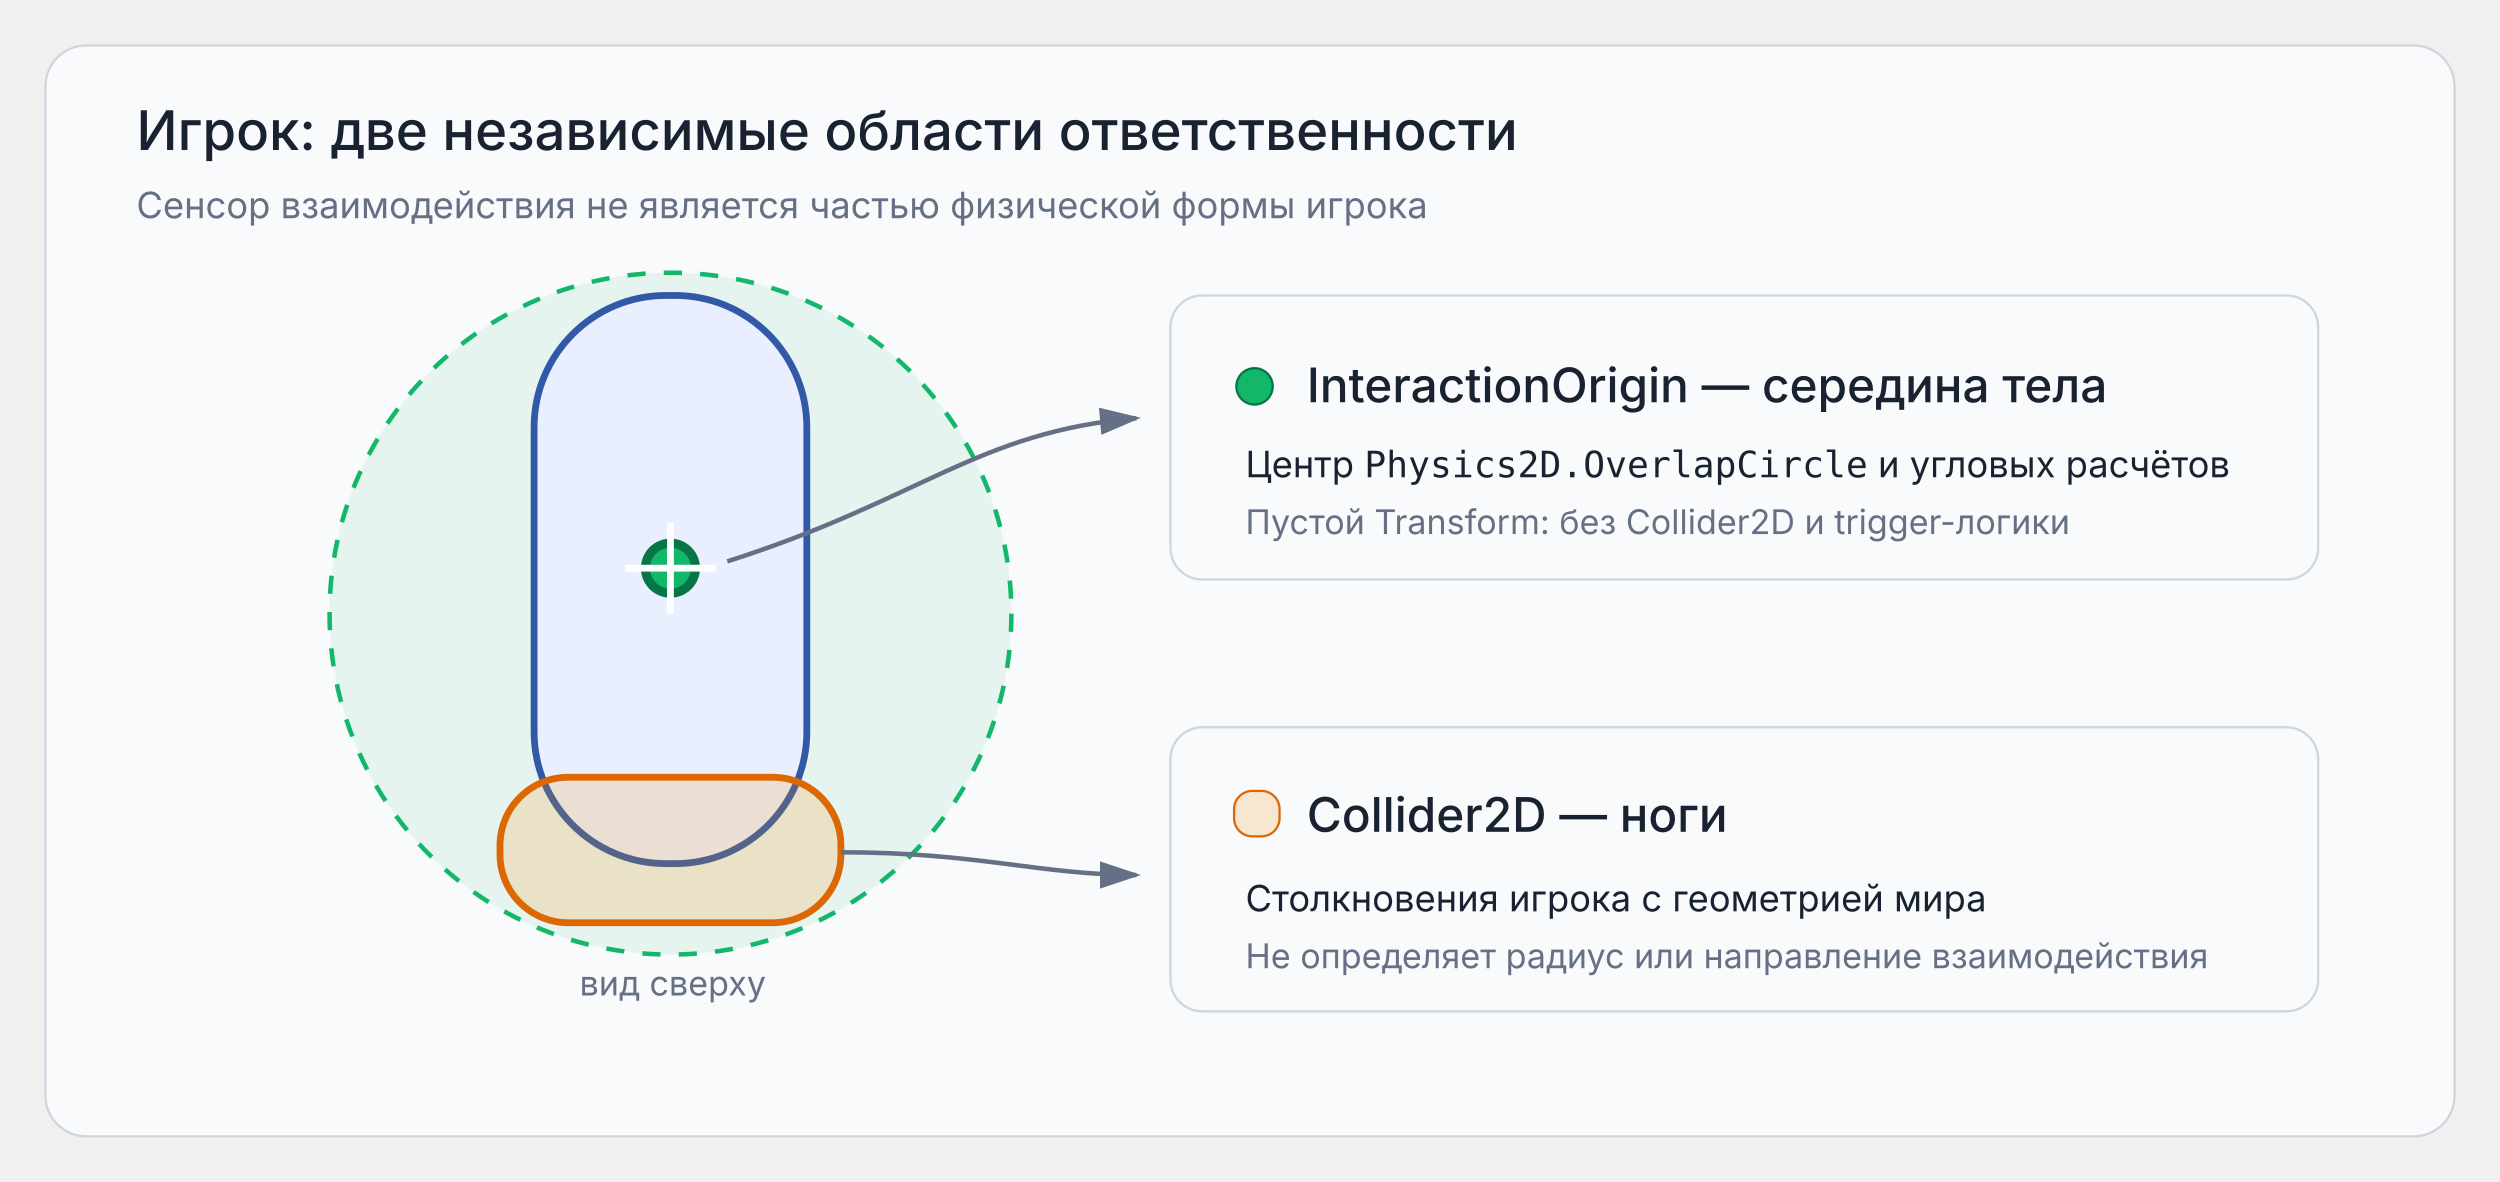
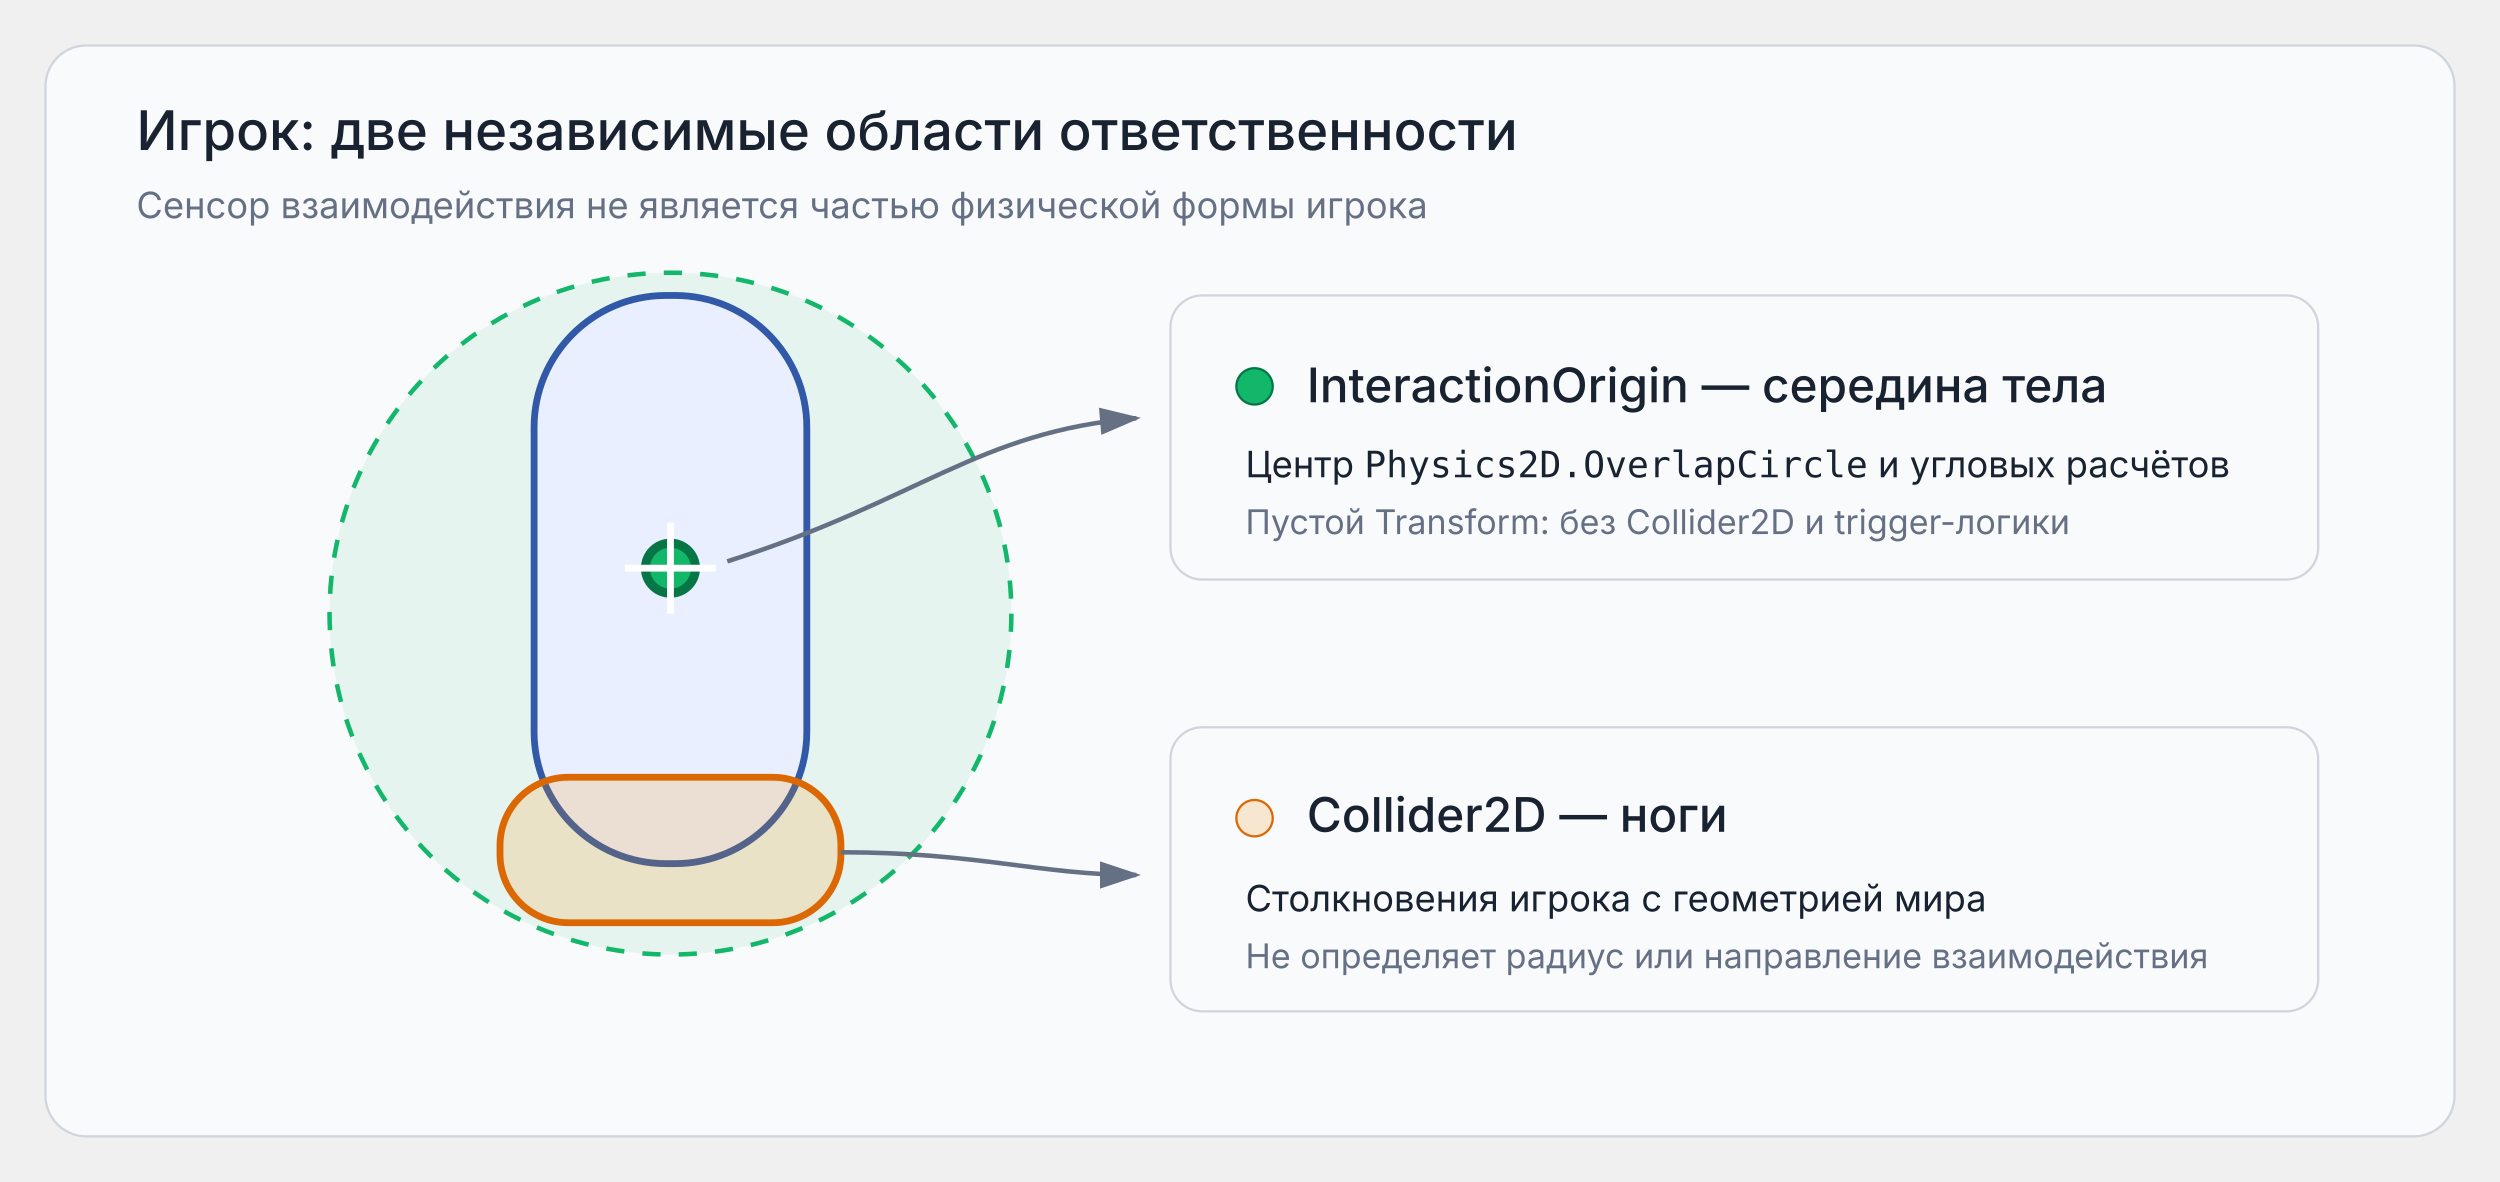
<svg xmlns="http://www.w3.org/2000/svg" viewBox="0 0 1100 520" role="img" aria-labelledby="title description">
  <defs>
    <marker id="arrow" markerWidth="10" markerHeight="10" refX="8" refY="3" orient="auto" markerUnits="strokeWidth">
      <path d="M0,0 L0,6 L9,3 z" fill="#667085" />
    </marker>
    <style>
      text { font-family: Inter, -apple-system, BlinkMacSystemFont, "Segoe UI", sans-serif; fill: #182230; }
      .muted { fill: #667085; }
      .line { stroke: #667085; }
      .panel { fill: #f8fafc; stroke: #d0d5dd; }
      .body { fill: #e9efff; stroke: #3159a7; }
      .origin { fill: #12b76a; stroke: #067647; }
      .sensor { fill: #12b76a; fill-opacity: .08; stroke: #12b76a; }
      .collider { fill: #f79009; fill-opacity: .18; stroke: #dc6803; }
      .accent { fill: #3159a7; }
      @media (prefers-color-scheme: dark) {
        text { fill: #f2f4f7; }
        .muted { fill: #98a2b3; }
        .line { stroke: #98a2b3; }
        .panel { fill: #182230; stroke: #475467; }
        .body { fill: #21386f; stroke: #84adff; }
        .origin { fill: #32d583; stroke: #6ce9a6; }
        .sensor { fill: #32d583; fill-opacity: .1; stroke: #32d583; }
        .collider { fill: #fdb022; fill-opacity: .2; stroke: #fec84b; }
        .accent { fill: #84adff; }
      }
    </style>
  </defs>
  <rect class="panel" x="20" y="20" width="1060" height="480" rx="18" />
  <text x="60" y="66" font-size="24" font-weight="500">Игрок: две независимые области ответственности</text>
  <text class="muted" x="60" y="96" font-size="16">Сенсор взаимодействия не является частью физической формы игрока</text>
  <g aria-label="Схема игрока">
    <circle class="sensor" cx="295" cy="270" r="150" stroke-width="2" stroke-dasharray="8 8" />
    <rect class="body" x="235" y="130" width="120" height="250" rx="58" stroke-width="3" />
    <circle class="origin" cx="295" cy="250" r="11" stroke-width="4" />
    <line x1="275" y1="250" x2="315" y2="250" stroke="#ffffff" stroke-width="3" />
    <line x1="295" y1="230" x2="295" y2="270" stroke="#ffffff" stroke-width="3" />
    <rect class="collider" x="220" y="342" width="150" height="64" rx="30" stroke-width="3" />
-     <text class="muted" x="255" y="438" font-size="15">вид сверху</text>
  </g>
  <path class="line" d="M320 247 C405 220, 430 190, 500 184" fill="none" stroke-width="2" marker-end="url(#arrow)" />
  <path class="line" d="M370 375 C430 375, 458 385, 500 385" fill="none" stroke-width="2" marker-end="url(#arrow)" />
  <g aria-label="InteractionOrigin">
    <rect class="panel" x="515" y="130" width="505" height="125" rx="14" />
    <circle class="origin" cx="552" cy="170" r="8" />
    <text x="575" y="177" font-size="21" font-weight="500">InteractionOrigin — середина тела</text>
    <text x="548" y="210" font-size="16">Центр <tspan font-family="monospace">Physics2D.OverlapCircle</tspan> и угловых расчётов</text>
    <text class="muted" x="548" y="235" font-size="15">Пустой Transform: без Collider2D и trigger-логики</text>
  </g>
  <g aria-label="Физический collider">
    <rect class="panel" x="515" y="320" width="505" height="125" rx="14" />
-     <rect class="collider" x="543" y="348" width="20" height="20" rx="8" />
+     <circle class="collider" cx="552" cy="360" r="8" />
    <text x="575" y="366" font-size="21" font-weight="500">Collider2D — ноги</text>
    <text x="548" y="401" font-size="16">Столкновения игрока с геометрией мира</text>
    <text class="muted" x="548" y="426" font-size="15">Не определяет радиус или направление взаимодействия</text>
  </g>
</svg>
